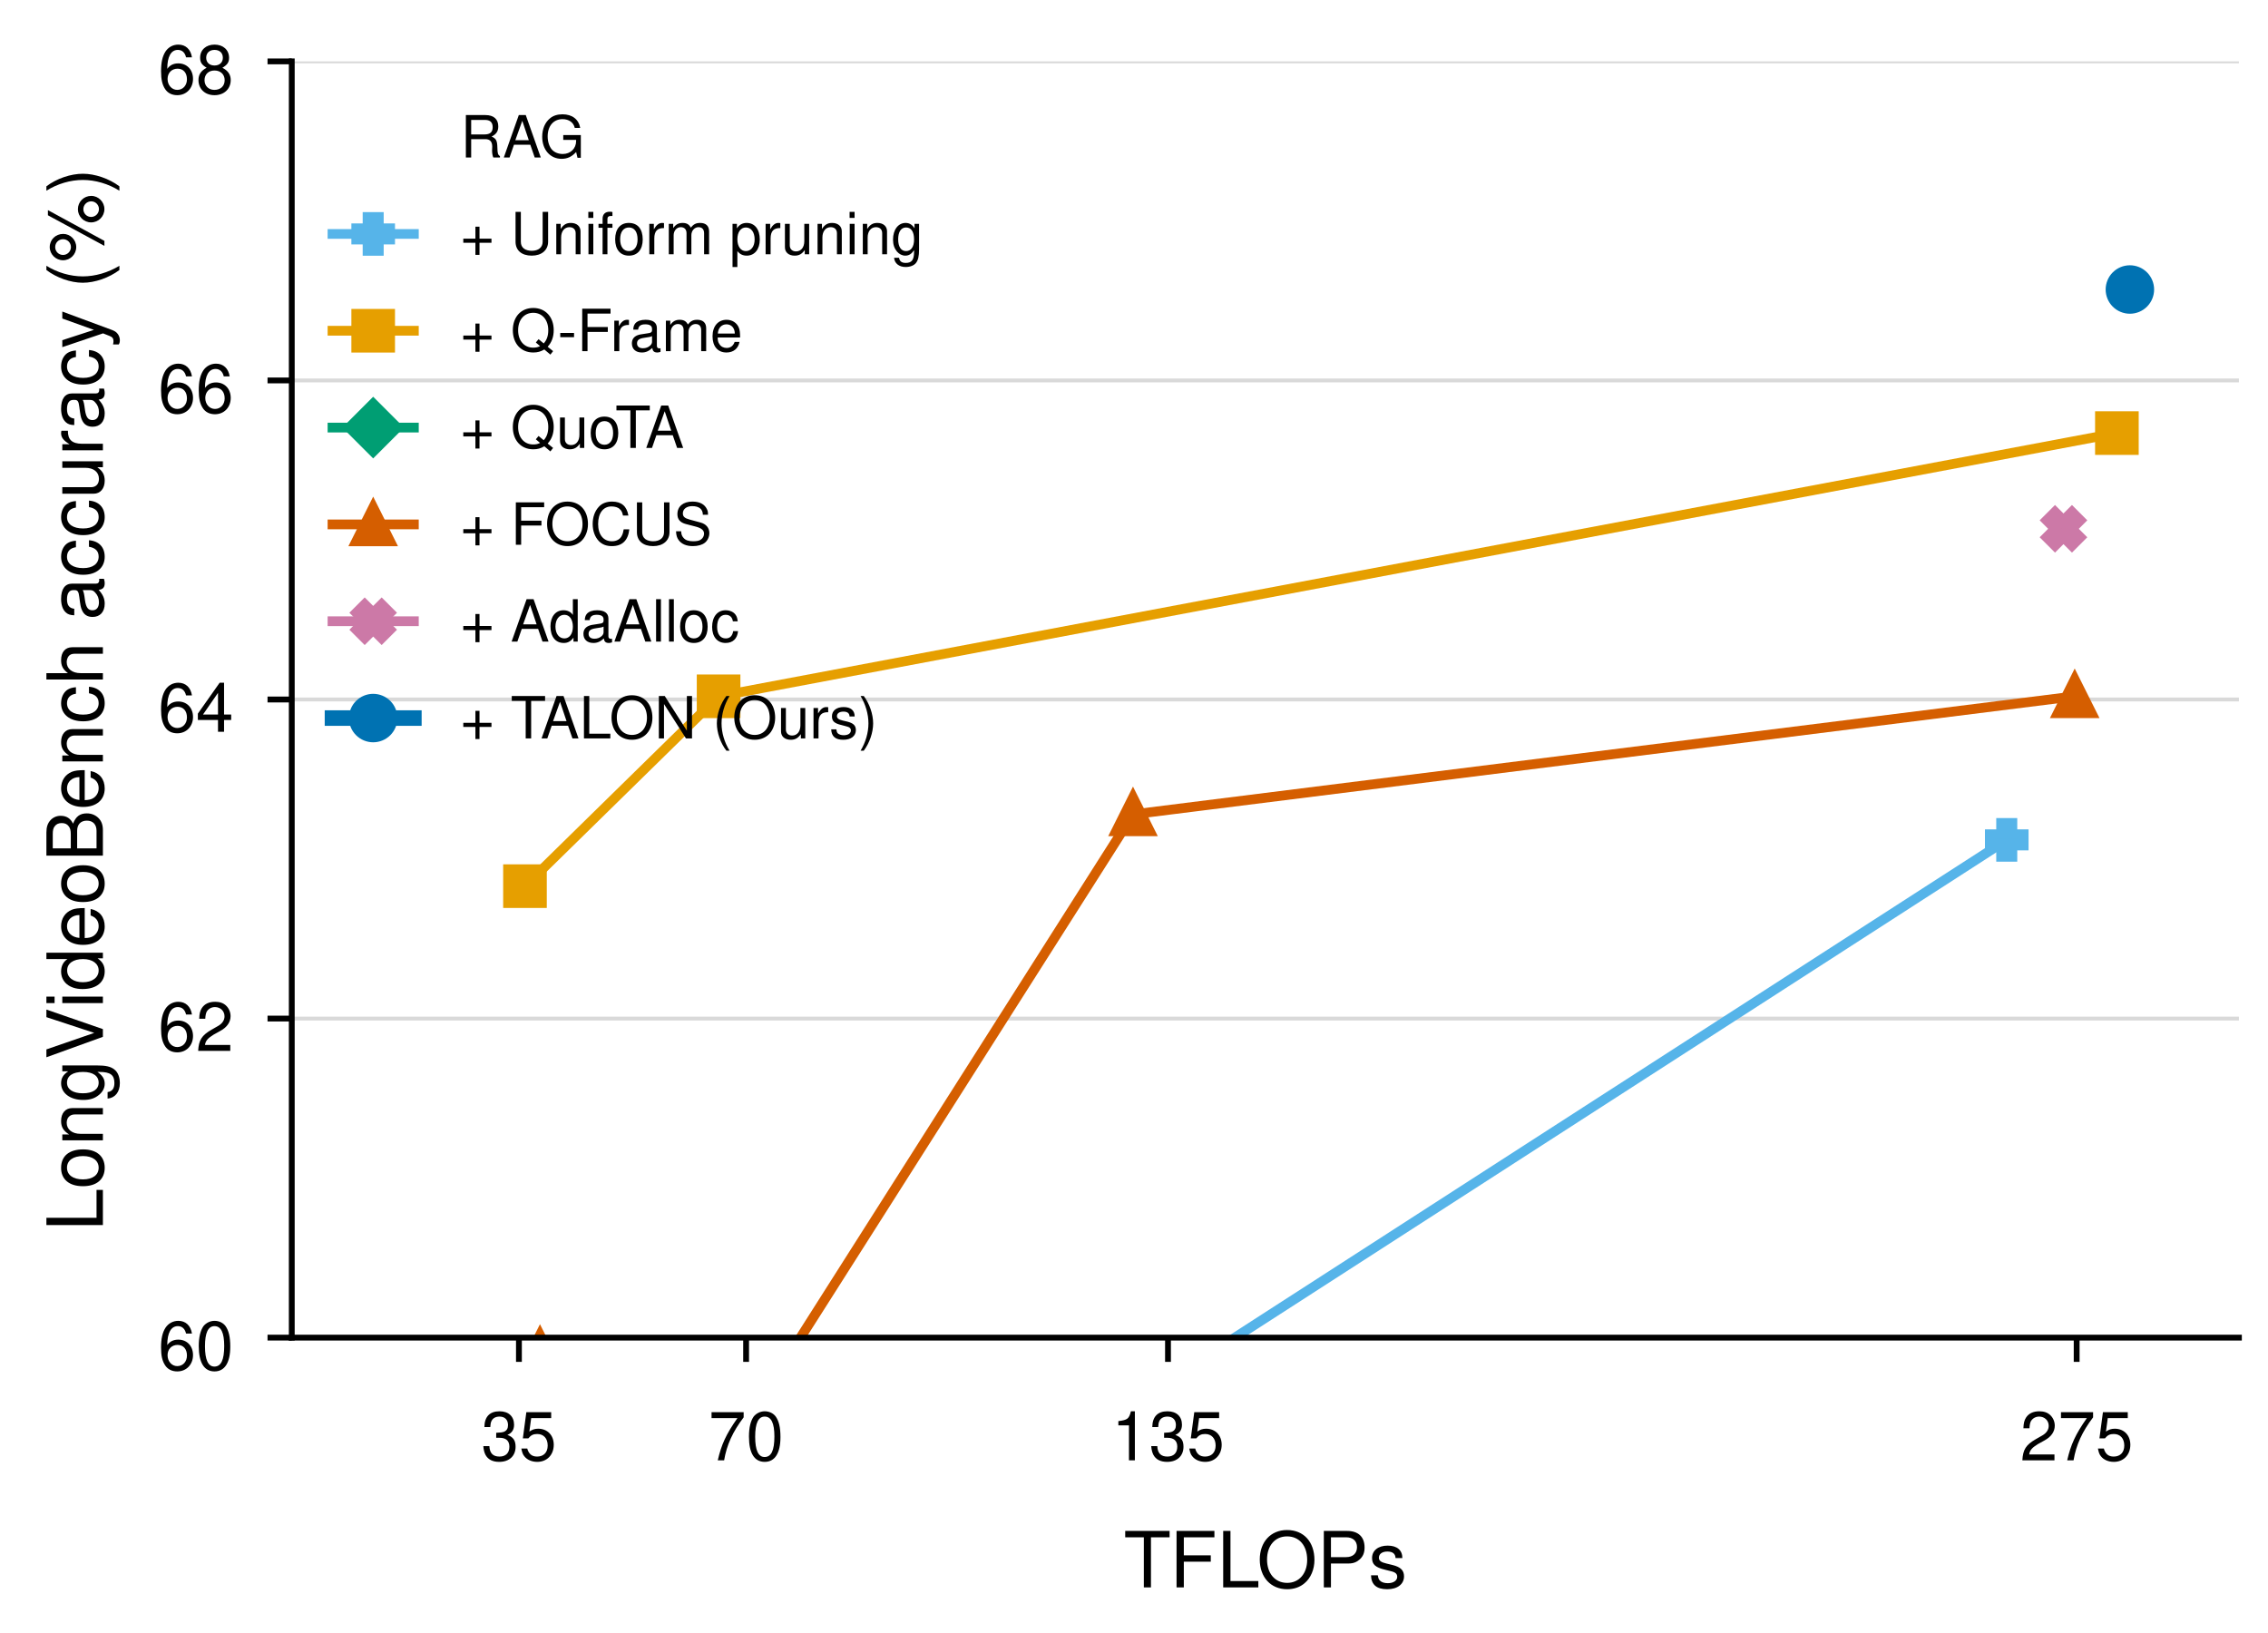
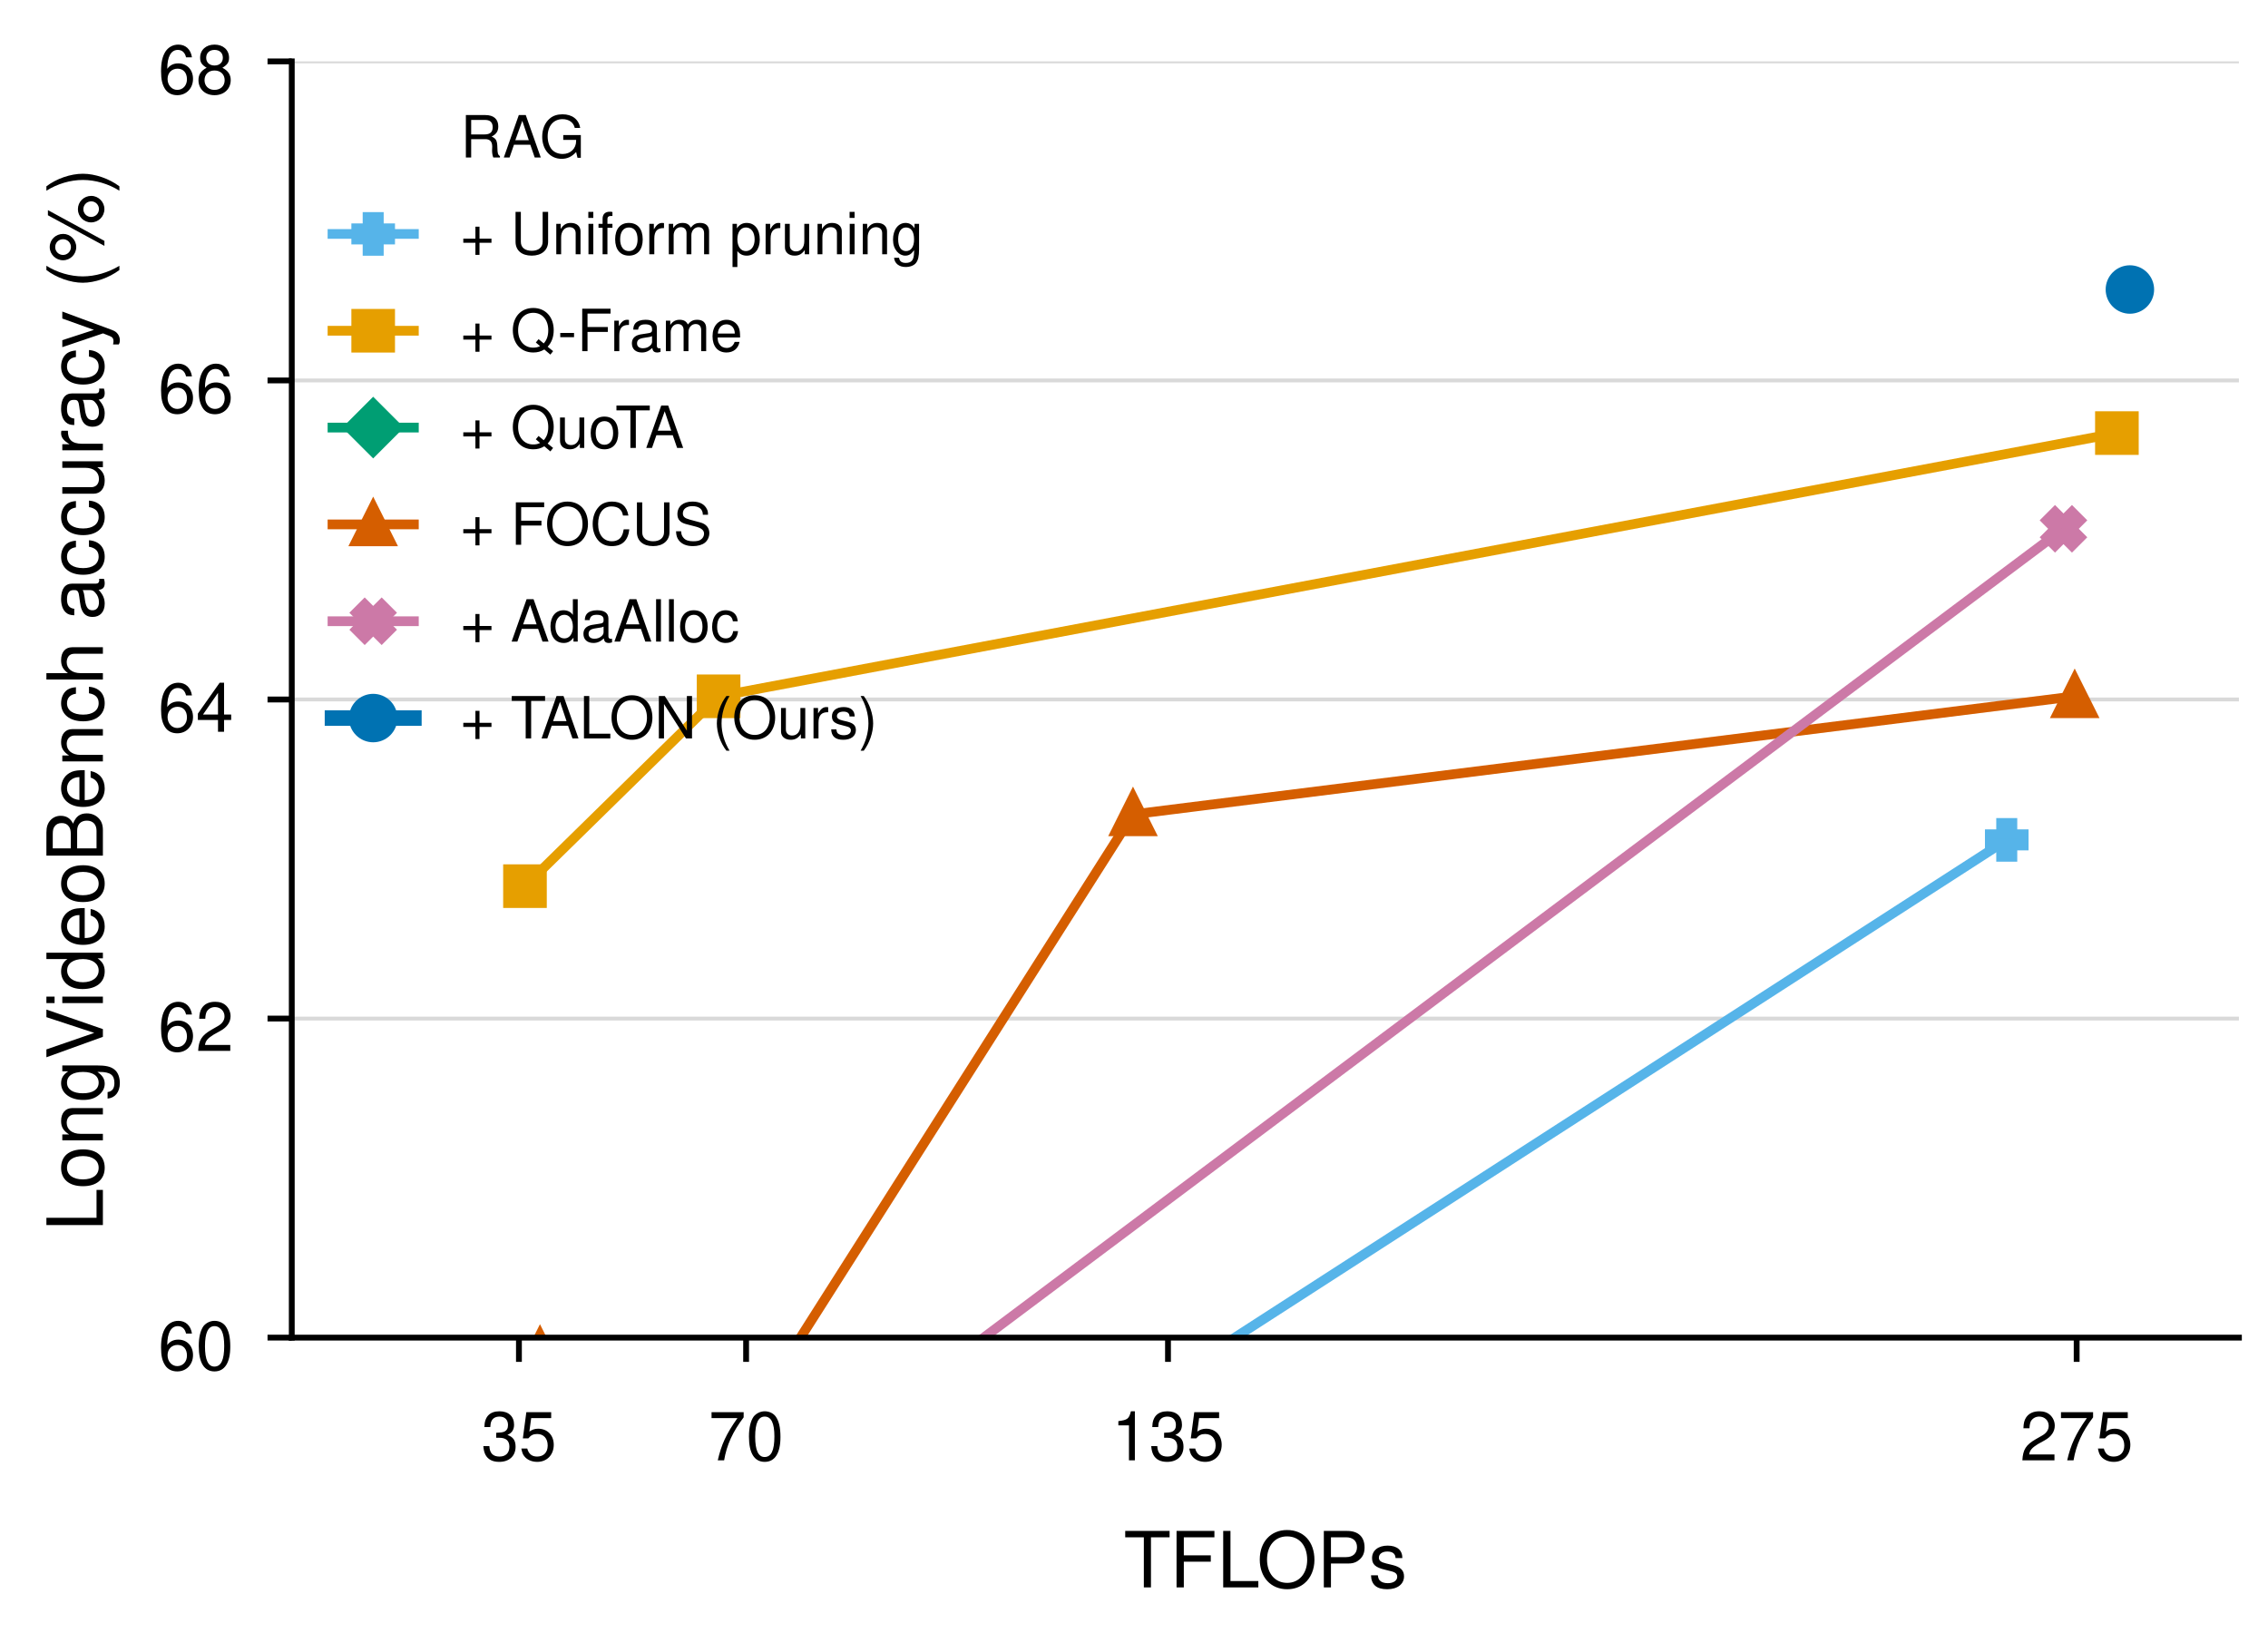
<svg xmlns="http://www.w3.org/2000/svg" xmlns:xlink="http://www.w3.org/1999/xlink" width="234pt" height="168.48pt" viewBox="0 0 234 168.48" version="1.1">
  <defs>
    <style type="text/css">*{stroke-linejoin: round; stroke-linecap: butt}</style>
  </defs>
  <g id="figure_1">
    <g id="patch_1">
      <path d="M 0 168.48  L 234 168.48  L 234 0  L 0 0  z " style="fill: #ffffff" />
    </g>
    <g id="axes_1">
      <g id="patch_2">
        <path d="M 30.103 138.005  L 231 138.005  L 231 6.332  L 30.103 6.332  z " style="fill: #ffffff" />
      </g>
      <g id="matplotlib.axis_1">
        <g id="xtick_1">
          <g id="line2d_1">
            <defs>
-               <path id="m1c6c69958e" d="M 0 0  L 0 2.5  " style="stroke: #000000; stroke-width: 0.6" />
+               <path id="m3c666b5dbd" d="M 0 0  L 0 2.5  " style="stroke: #000000; stroke-width: 0.6" />
            </defs>
            <g>
-               <use xlink:href="#m1c6c69958e" x="53.541" y="138.005" style="stroke: #000000; stroke-width: 0.6" />
+               <use xlink:href="#m3c666b5dbd" x="53.541" y="138.005" style="stroke: #000000; stroke-width: 0.6" />
            </g>
          </g>
          <g id="text_1">
            <text style="font-size: 7px; font-family: 'Helvetica Neue', 'Helvetica', 'Arial', 'TeX Gyre Heros', 'Nimbus Sans', 'Liberation Sans', 'DejaVu Sans', sans-serif; text-anchor: middle" x="53.541" y="150.669" transform="rotate(-0 53.54128 150.6688)">35</text>
          </g>
        </g>
        <g id="xtick_2">
          <g id="line2d_2">
            <g>
-               <use xlink:href="#m1c6c69958e" x="76.979" y="138.005" style="stroke: #000000; stroke-width: 0.6" />
+               <use xlink:href="#m3c666b5dbd" x="76.979" y="138.005" style="stroke: #000000; stroke-width: 0.6" />
            </g>
          </g>
          <g id="text_2">
            <text style="font-size: 7px; font-family: 'Helvetica Neue', 'Helvetica', 'Arial', 'TeX Gyre Heros', 'Nimbus Sans', 'Liberation Sans', 'DejaVu Sans', sans-serif; text-anchor: middle" x="76.979" y="150.669" transform="rotate(-0 76.97919 150.6688)">70</text>
          </g>
        </g>
        <g id="xtick_3">
          <g id="line2d_3">
            <g>
-               <use xlink:href="#m1c6c69958e" x="120.507" y="138.005" style="stroke: #000000; stroke-width: 0.6" />
+               <use xlink:href="#m3c666b5dbd" x="120.507" y="138.005" style="stroke: #000000; stroke-width: 0.6" />
            </g>
          </g>
          <g id="text_3">
            <text style="font-size: 7px; font-family: 'Helvetica Neue', 'Helvetica', 'Arial', 'TeX Gyre Heros', 'Nimbus Sans', 'Liberation Sans', 'DejaVu Sans', sans-serif; text-anchor: middle" x="120.507" y="150.669" transform="rotate(-0 120.5067 150.6688)">135</text>
          </g>
        </g>
        <g id="xtick_4">
          <g id="line2d_4">
            <g>
-               <use xlink:href="#m1c6c69958e" x="214.258" y="138.005" style="stroke: #000000; stroke-width: 0.6" />
+               <use xlink:href="#m3c666b5dbd" x="214.258" y="138.005" style="stroke: #000000; stroke-width: 0.6" />
            </g>
          </g>
          <g id="text_4">
            <text style="font-size: 7px; font-family: 'Helvetica Neue', 'Helvetica', 'Arial', 'TeX Gyre Heros', 'Nimbus Sans', 'Liberation Sans', 'DejaVu Sans', sans-serif; text-anchor: middle" x="214.258" y="150.669" transform="rotate(-0 214.2584 150.6688)">275</text>
          </g>
        </g>
        <g id="text_5">
          <text style="font-size: 8px; font-family: 'Helvetica Neue', 'Helvetica', 'Arial', 'TeX Gyre Heros', 'Nimbus Sans', 'Liberation Sans', 'DejaVu Sans', sans-serif; text-anchor: middle" x="130.552" y="163.776" transform="rotate(-0 130.5516 163.7758)">TFLOPs</text>
        </g>
      </g>
      <g id="matplotlib.axis_2">
        <g id="ytick_1">
          <g id="line2d_5">
-             <path d="M 30.103 138.005  L 231 138.005  " clip-path="url(#p1b543183e0)" style="fill: none; stroke: #d9d9d9; stroke-width: 0.4; stroke-linecap: square" />
+             <path d="M 30.103 138.005  L 231 138.005  " clip-path="url(#p33343d432c)" style="fill: none; stroke: #d9d9d9; stroke-width: 0.4; stroke-linecap: square" />
          </g>
          <g id="line2d_6">
            <defs>
-               <path id="ma76a0eacd6" d="M 0 0  L -2.5 0  " style="stroke: #000000; stroke-width: 0.6" />
+               <path id="m0d4e10170f" d="M 0 0  L -2.5 0  " style="stroke: #000000; stroke-width: 0.6" />
            </defs>
            <g>
-               <use xlink:href="#ma76a0eacd6" x="30.103" y="138.005" style="stroke: #000000; stroke-width: 0.6" />
+               <use xlink:href="#m0d4e10170f" x="30.103" y="138.005" style="stroke: #000000; stroke-width: 0.6" />
            </g>
          </g>
          <g id="text_6">
            <text style="font-size: 7px; font-family: 'Helvetica Neue', 'Helvetica', 'Arial', 'TeX Gyre Heros', 'Nimbus Sans', 'Liberation Sans', 'DejaVu Sans', sans-serif; text-anchor: end" x="24.103" y="141.337" transform="rotate(-0 24.10337 141.3368)">60</text>
          </g>
        </g>
        <g id="ytick_2">
          <g id="line2d_7">
-             <path d="M 30.103 105.087  L 231 105.087  " clip-path="url(#p1b543183e0)" style="fill: none; stroke: #d9d9d9; stroke-width: 0.4; stroke-linecap: square" />
+             <path d="M 30.103 105.087  L 231 105.087  " clip-path="url(#p33343d432c)" style="fill: none; stroke: #d9d9d9; stroke-width: 0.4; stroke-linecap: square" />
          </g>
          <g id="line2d_8">
            <g>
-               <use xlink:href="#ma76a0eacd6" x="30.103" y="105.087" style="stroke: #000000; stroke-width: 0.6" />
+               <use xlink:href="#m0d4e10170f" x="30.103" y="105.087" style="stroke: #000000; stroke-width: 0.6" />
            </g>
          </g>
          <g id="text_7">
            <text style="font-size: 7px; font-family: 'Helvetica Neue', 'Helvetica', 'Arial', 'TeX Gyre Heros', 'Nimbus Sans', 'Liberation Sans', 'DejaVu Sans', sans-serif; text-anchor: end" x="24.103" y="108.419" transform="rotate(-0 24.10337 108.4186)">62</text>
          </g>
        </g>
        <g id="ytick_3">
          <g id="line2d_9">
-             <path d="M 30.103 72.168  L 231 72.168  " clip-path="url(#p1b543183e0)" style="fill: none; stroke: #d9d9d9; stroke-width: 0.4; stroke-linecap: square" />
+             <path d="M 30.103 72.168  L 231 72.168  " clip-path="url(#p33343d432c)" style="fill: none; stroke: #d9d9d9; stroke-width: 0.4; stroke-linecap: square" />
          </g>
          <g id="line2d_10">
            <g>
-               <use xlink:href="#ma76a0eacd6" x="30.103" y="72.168" style="stroke: #000000; stroke-width: 0.6" />
+               <use xlink:href="#m0d4e10170f" x="30.103" y="72.168" style="stroke: #000000; stroke-width: 0.6" />
            </g>
          </g>
          <g id="text_8">
            <text style="font-size: 7px; font-family: 'Helvetica Neue', 'Helvetica', 'Arial', 'TeX Gyre Heros', 'Nimbus Sans', 'Liberation Sans', 'DejaVu Sans', sans-serif; text-anchor: end" x="24.103" y="75.501" transform="rotate(-0 24.10337 75.5005)">64</text>
          </g>
        </g>
        <g id="ytick_4">
          <g id="line2d_11">
-             <path d="M 30.103 39.25  L 231 39.25  " clip-path="url(#p1b543183e0)" style="fill: none; stroke: #d9d9d9; stroke-width: 0.4; stroke-linecap: square" />
+             <path d="M 30.103 39.25  L 231 39.25  " clip-path="url(#p33343d432c)" style="fill: none; stroke: #d9d9d9; stroke-width: 0.4; stroke-linecap: square" />
          </g>
          <g id="line2d_12">
            <g>
-               <use xlink:href="#ma76a0eacd6" x="30.103" y="39.25" style="stroke: #000000; stroke-width: 0.6" />
+               <use xlink:href="#m0d4e10170f" x="30.103" y="39.25" style="stroke: #000000; stroke-width: 0.6" />
            </g>
          </g>
          <g id="text_9">
            <text style="font-size: 7px; font-family: 'Helvetica Neue', 'Helvetica', 'Arial', 'TeX Gyre Heros', 'Nimbus Sans', 'Liberation Sans', 'DejaVu Sans', sans-serif; text-anchor: end" x="24.103" y="42.582" transform="rotate(-0 24.10337 42.58237)">66</text>
          </g>
        </g>
        <g id="ytick_5">
          <g id="line2d_13">
-             <path d="M 30.103 6.332  L 231 6.332  " clip-path="url(#p1b543183e0)" style="fill: none; stroke: #d9d9d9; stroke-width: 0.4; stroke-linecap: square" />
+             <path d="M 30.103 6.332  L 231 6.332  " clip-path="url(#p33343d432c)" style="fill: none; stroke: #d9d9d9; stroke-width: 0.4; stroke-linecap: square" />
          </g>
          <g id="line2d_14">
            <g>
-               <use xlink:href="#ma76a0eacd6" x="30.103" y="6.332" style="stroke: #000000; stroke-width: 0.6" />
+               <use xlink:href="#m0d4e10170f" x="30.103" y="6.332" style="stroke: #000000; stroke-width: 0.6" />
            </g>
          </g>
          <g id="text_10">
            <text style="font-size: 7px; font-family: 'Helvetica Neue', 'Helvetica', 'Arial', 'TeX Gyre Heros', 'Nimbus Sans', 'Liberation Sans', 'DejaVu Sans', sans-serif; text-anchor: end" x="24.103" y="9.664" transform="rotate(-0 24.10337 9.66424)">68</text>
          </g>
        </g>
        <g id="text_11">
          <text style="font-size: 8px; font-family: 'Helvetica Neue', 'Helvetica', 'Arial', 'TeX Gyre Heros', 'Nimbus Sans', 'Liberation Sans', 'DejaVu Sans', sans-serif; text-anchor: middle" x="10.616" y="72.168" transform="rotate(-90 10.61624 72.1685)">LongVideoBench accuracy (%)</text>
        </g>
      </g>
      <g id="line2d_15" />
      <g id="line2d_16">
-         <path d="M 78.581 169.48  L 207.046 86.652  " clip-path="url(#p1b543183e0)" style="fill: none; stroke: #56b4e9; stroke-linecap: square" />
-         <defs>
-           <path id="m4cb48a4581" d="M -0.583 1.75  L 0.583 1.75  L 0.583 0.583  L 1.75 0.583  L 1.75 -0.583  L 0.583 -0.583  L 0.583 -1.75  L -0.583 -1.75  L -0.583 -0.583  L -1.75 -0.583  L -1.75 0.583  L -0.583 0.583  z " style="stroke: #56b4e9; stroke-linejoin: miter" />
-         </defs>
-         <g clip-path="url(#p1b543183e0)">
-           <use xlink:href="#m4cb48a4581" x="46.731" y="190.015" style="fill: #56b4e9; stroke: #56b4e9; stroke-linejoin: miter" />
-           <use xlink:href="#m4cb48a4581" x="207.046" y="86.652" style="fill: #56b4e9; stroke: #56b4e9; stroke-linejoin: miter" />
+         <path d="M 78.581 169.48  L 207.046 86.652  " clip-path="url(#p33343d432c)" style="fill: none; stroke: #56b4e9; stroke-linecap: square" />
+         <defs>
+           <path id="mca6f437f96" d="M -0.583 1.75  L 0.583 1.75  L 0.583 0.583  L 1.75 0.583  L 1.75 -0.583  L 0.583 -0.583  L 0.583 -1.75  L -0.583 -1.75  L -0.583 -0.583  L -1.75 -0.583  L -1.75 0.583  L -0.583 0.583  z " style="stroke: #56b4e9; stroke-linejoin: miter" />
+         </defs>
+         <g clip-path="url(#p33343d432c)">
+           <use xlink:href="#mca6f437f96" x="46.731" y="190.015" style="fill: #56b4e9; stroke: #56b4e9; stroke-linejoin: miter" />
+           <use xlink:href="#mca6f437f96" x="207.046" y="86.652" style="fill: #56b4e9; stroke: #56b4e9; stroke-linejoin: miter" />
        </g>
      </g>
      <g id="line2d_17">
-         <path d="M 54.164 91.426  L 74.14 71.839  L 218.41 44.682  " clip-path="url(#p1b543183e0)" style="fill: none; stroke: #e69f00; stroke-linecap: square" />
-         <defs>
-           <path id="m51308910c9" d="M -1.75 1.75  L 1.75 1.75  L 1.75 -1.75  L -1.75 -1.75  z " style="stroke: #e69f00; stroke-linejoin: miter" />
-         </defs>
-         <g clip-path="url(#p1b543183e0)">
-           <use xlink:href="#m51308910c9" x="54.164" y="91.426" style="fill: #e69f00; stroke: #e69f00; stroke-linejoin: miter" />
-           <use xlink:href="#m51308910c9" x="74.14" y="71.839" style="fill: #e69f00; stroke: #e69f00; stroke-linejoin: miter" />
-           <use xlink:href="#m51308910c9" x="218.41" y="44.682" style="fill: #e69f00; stroke: #e69f00; stroke-linejoin: miter" />
+         <path d="M 54.164 91.426  L 74.14 71.839  L 218.41 44.682  " clip-path="url(#p33343d432c)" style="fill: none; stroke: #e69f00; stroke-linecap: square" />
+         <defs>
+           <path id="ma5d6084705" d="M -1.75 1.75  L 1.75 1.75  L 1.75 -1.75  L -1.75 -1.75  z " style="stroke: #e69f00; stroke-linejoin: miter" />
+         </defs>
+         <g clip-path="url(#p33343d432c)">
+           <use xlink:href="#ma5d6084705" x="54.164" y="91.426" style="fill: #e69f00; stroke: #e69f00; stroke-linejoin: miter" />
+           <use xlink:href="#ma5d6084705" x="74.14" y="71.839" style="fill: #e69f00; stroke: #e69f00; stroke-linejoin: miter" />
+           <use xlink:href="#ma5d6084705" x="218.41" y="44.682" style="fill: #e69f00; stroke: #e69f00; stroke-linejoin: miter" />
        </g>
      </g>
      <g id="line2d_18">
-         <path clip-path="url(#p1b543183e0)" style="fill: none; stroke: #009e73; stroke-linecap: square" />
-         <defs>
-           <path id="me94c33c2d5" d="M -0 2.475  L 2.475 0  L 0 -2.475  L -2.475 -0  z " style="stroke: #009e73; stroke-linejoin: miter" />
-         </defs>
-         <g clip-path="url(#p1b543183e0)">
-           <use xlink:href="#me94c33c2d5" x="1273.652" y="28.717" style="fill: #009e73; stroke: #009e73; stroke-linejoin: miter" />
+         <path clip-path="url(#p33343d432c)" style="fill: none; stroke: #009e73; stroke-linecap: square" />
+         <defs>
+           <path id="m94ebda129c" d="M -0 2.475  L 2.475 0  L 0 -2.475  L -2.475 -0  z " style="stroke: #009e73; stroke-linejoin: miter" />
+         </defs>
+         <g clip-path="url(#p33343d432c)">
+           <use xlink:href="#m94ebda129c" x="1273.652" y="28.717" style="fill: #009e73; stroke: #009e73; stroke-linejoin: miter" />
        </g>
      </g>
      <g id="line2d_19">
-         <path d="M 55.711 139.486  L 73.798 151.83  L 116.897 84.019  L 214.057 71.839  " clip-path="url(#p1b543183e0)" style="fill: none; stroke: #d55e00; stroke-linecap: square" />
-         <defs>
-           <path id="m1668475d80" d="M 0 -1.75  L -1.75 1.75  L 1.75 1.75  z " style="stroke: #d55e00; stroke-linejoin: miter" />
-         </defs>
-         <g clip-path="url(#p1b543183e0)">
-           <use xlink:href="#m1668475d80" x="55.711" y="139.486" style="fill: #d55e00; stroke: #d55e00; stroke-linejoin: miter" />
-           <use xlink:href="#m1668475d80" x="73.798" y="151.83" style="fill: #d55e00; stroke: #d55e00; stroke-linejoin: miter" />
-           <use xlink:href="#m1668475d80" x="116.897" y="84.019" style="fill: #d55e00; stroke: #d55e00; stroke-linejoin: miter" />
-           <use xlink:href="#m1668475d80" x="214.057" y="71.839" style="fill: #d55e00; stroke: #d55e00; stroke-linejoin: miter" />
+         <path d="M 55.711 139.486  L 73.798 151.83  L 116.897 84.019  L 214.057 71.839  " clip-path="url(#p33343d432c)" style="fill: none; stroke: #d55e00; stroke-linecap: square" />
+         <defs>
+           <path id="m497d350c73" d="M 0 -1.75  L -1.75 1.75  L 1.75 1.75  z " style="stroke: #d55e00; stroke-linejoin: miter" />
+         </defs>
+         <g clip-path="url(#p33343d432c)">
+           <use xlink:href="#m497d350c73" x="55.711" y="139.486" style="fill: #d55e00; stroke: #d55e00; stroke-linejoin: miter" />
+           <use xlink:href="#m497d350c73" x="73.798" y="151.83" style="fill: #d55e00; stroke: #d55e00; stroke-linejoin: miter" />
+           <use xlink:href="#m497d350c73" x="116.897" y="84.019" style="fill: #d55e00; stroke: #d55e00; stroke-linejoin: miter" />
+           <use xlink:href="#m497d350c73" x="214.057" y="71.839" style="fill: #d55e00; stroke: #d55e00; stroke-linejoin: miter" />
        </g>
      </g>
      <g id="line2d_20">
-         <path d="M 212.899 54.557  " clip-path="url(#p1b543183e0)" style="fill: none; stroke: #cc79a7; stroke-linecap: square" />
-         <defs>
-           <path id="mb2aa93f9b2" d="M -0.875 1.75  L 0 0.875  L 0.875 1.75  L 1.75 0.875  L 0.875 0  L 1.75 -0.875  L 0.875 -1.75  L 0 -0.875  L -0.875 -1.75  L -1.75 -0.875  L -0.875 0  L -1.75 0.875  z " style="stroke: #cc79a7; stroke-linejoin: miter" />
-         </defs>
-         <g clip-path="url(#p1b543183e0)">
-           <use xlink:href="#mb2aa93f9b2" x="212.899" y="54.557" style="fill: #cc79a7; stroke: #cc79a7; stroke-linejoin: miter" />
+         <path d="M 76.443 156.768  L 212.899 54.557  " clip-path="url(#p33343d432c)" style="fill: none; stroke: #cc79a7; stroke-linecap: square" />
+         <defs>
+           <path id="m580823f6d0" d="M -0.875 1.75  L 0 0.875  L 0.875 1.75  L 1.75 0.875  L 0.875 0  L 1.75 -0.875  L 0.875 -1.75  L 0 -0.875  L -0.875 -1.75  L -1.75 -0.875  L -0.875 0  L -1.75 0.875  z " style="stroke: #cc79a7; stroke-linejoin: miter" />
+         </defs>
+         <g clip-path="url(#p33343d432c)">
+           <use xlink:href="#m580823f6d0" x="76.443" y="156.768" style="fill: #cc79a7; stroke: #cc79a7; stroke-linejoin: miter" />
+           <use xlink:href="#m580823f6d0" x="212.899" y="54.557" style="fill: #cc79a7; stroke: #cc79a7; stroke-linejoin: miter" />
        </g>
      </g>
      <g id="patch_3">
        <path d="M 30.103 138.005  L 30.103 6.332  " style="fill: none; stroke: #000000; stroke-width: 0.6; stroke-linejoin: miter; stroke-linecap: square" />
      </g>
      <g id="patch_4">
        <path d="M 30.103 138.005  L 231 138.005  " style="fill: none; stroke: #000000; stroke-width: 0.6; stroke-linejoin: miter; stroke-linecap: square" />
      </g>
      <g id="line2d_21">
-         <path d="M 219.75 29.869  " clip-path="url(#p1b543183e0)" style="fill: none; stroke: #0072b2; stroke-width: 1.6; stroke-linecap: square" />
-         <defs>
-           <path id="m47057a3260" d="M 0 2  C 0.53 2 1.039 1.789 1.414 1.414  C 1.789 1.039 2 0.53 2 0  C 2 -0.53 1.789 -1.039 1.414 -1.414  C 1.039 -1.789 0.53 -2 0 -2  C -0.53 -2 -1.039 -1.789 -1.414 -1.414  C -1.789 -1.039 -2 -0.53 -2 0  C -2 0.53 -1.789 1.039 -1.414 1.414  C -1.039 1.789 -0.53 2 0 2  z " style="stroke: #0072b2" />
-         </defs>
-         <g clip-path="url(#p1b543183e0)">
-           <use xlink:href="#m47057a3260" x="219.75" y="29.869" style="fill: #0072b2; stroke: #0072b2" />
+         <path d="M 219.75 29.869  " clip-path="url(#p33343d432c)" style="fill: none; stroke: #0072b2; stroke-width: 1.6; stroke-linecap: square" />
+         <defs>
+           <path id="m2434c44379" d="M 0 2  C 0.53 2 1.039 1.789 1.414 1.414  C 1.789 1.039 2 0.53 2 0  C 2 -0.53 1.789 -1.039 1.414 -1.414  C 1.039 -1.789 0.53 -2 0 -2  C -0.53 -2 -1.039 -1.789 -1.414 -1.414  C -1.789 -1.039 -2 -0.53 -2 0  C -2 0.53 -1.789 1.039 -1.414 1.414  C -1.039 1.789 -0.53 2 0 2  z " style="stroke: #0072b2" />
+         </defs>
+         <g clip-path="url(#p33343d432c)">
+           <use xlink:href="#m2434c44379" x="219.75" y="29.869" style="fill: #0072b2; stroke: #0072b2" />
        </g>
      </g>
      <g id="legend_1">
        <g id="line2d_22" />
        <g id="text_12">
          <text style="font-size: 6px; font-family: 'Helvetica Neue', 'Helvetica', 'Arial', 'TeX Gyre Heros', 'Nimbus Sans', 'Liberation Sans', 'DejaVu Sans', sans-serif; text-anchor: start" x="47.503" y="16.244" transform="rotate(-0 47.50337 16.24424)">RAG</text>
        </g>
        <g id="line2d_23">
          <path d="M 34.303 24.134  L 38.503 24.134  L 42.703 24.134  " style="fill: none; stroke: #56b4e9; stroke-linecap: square" />
          <g>
-             <use xlink:href="#m4cb48a4581" x="38.503" y="24.134" style="fill: #56b4e9; stroke: #56b4e9; stroke-linejoin: miter" />
+             <use xlink:href="#mca6f437f96" x="38.503" y="24.134" style="fill: #56b4e9; stroke: #56b4e9; stroke-linejoin: miter" />
          </g>
        </g>
        <g id="text_13">
          <text style="font-size: 6px; font-family: 'Helvetica Neue', 'Helvetica', 'Arial', 'TeX Gyre Heros', 'Nimbus Sans', 'Liberation Sans', 'DejaVu Sans', sans-serif; text-anchor: start" x="47.503" y="26.234" transform="rotate(-0 47.50337 26.23424)">+ Uniform pruning</text>
        </g>
        <g id="line2d_24">
          <path d="M 34.303 34.124  L 38.503 34.124  L 42.703 34.124  " style="fill: none; stroke: #e69f00; stroke-linecap: square" />
          <g>
-             <use xlink:href="#m51308910c9" x="38.503" y="34.124" style="fill: #e69f00; stroke: #e69f00; stroke-linejoin: miter" />
+             <use xlink:href="#ma5d6084705" x="38.503" y="34.124" style="fill: #e69f00; stroke: #e69f00; stroke-linejoin: miter" />
          </g>
        </g>
        <g id="text_14">
          <text style="font-size: 6px; font-family: 'Helvetica Neue', 'Helvetica', 'Arial', 'TeX Gyre Heros', 'Nimbus Sans', 'Liberation Sans', 'DejaVu Sans', sans-serif; text-anchor: start" x="47.503" y="36.224" transform="rotate(-0 47.50337 36.22424)">+ Q-Frame</text>
        </g>
        <g id="line2d_25">
          <path d="M 34.303 44.114  L 38.503 44.114  L 42.703 44.114  " style="fill: none; stroke: #009e73; stroke-linecap: square" />
          <g>
-             <use xlink:href="#me94c33c2d5" x="38.503" y="44.114" style="fill: #009e73; stroke: #009e73; stroke-linejoin: miter" />
+             <use xlink:href="#m94ebda129c" x="38.503" y="44.114" style="fill: #009e73; stroke: #009e73; stroke-linejoin: miter" />
          </g>
        </g>
        <g id="text_15">
          <text style="font-size: 6px; font-family: 'Helvetica Neue', 'Helvetica', 'Arial', 'TeX Gyre Heros', 'Nimbus Sans', 'Liberation Sans', 'DejaVu Sans', sans-serif; text-anchor: start" x="47.503" y="46.214" transform="rotate(-0 47.50337 46.21424)">+ QuoTA</text>
        </g>
        <g id="line2d_26">
          <path d="M 34.303 54.104  L 38.503 54.104  L 42.703 54.104  " style="fill: none; stroke: #d55e00; stroke-linecap: square" />
          <g>
-             <use xlink:href="#m1668475d80" x="38.503" y="54.104" style="fill: #d55e00; stroke: #d55e00; stroke-linejoin: miter" />
+             <use xlink:href="#m497d350c73" x="38.503" y="54.104" style="fill: #d55e00; stroke: #d55e00; stroke-linejoin: miter" />
          </g>
        </g>
        <g id="text_16">
          <text style="font-size: 6px; font-family: 'Helvetica Neue', 'Helvetica', 'Arial', 'TeX Gyre Heros', 'Nimbus Sans', 'Liberation Sans', 'DejaVu Sans', sans-serif; text-anchor: start" x="47.503" y="56.204" transform="rotate(-0 47.50337 56.20424)">+ FOCUS</text>
        </g>
        <g id="line2d_27">
          <path d="M 34.303 64.094  L 38.503 64.094  L 42.703 64.094  " style="fill: none; stroke: #cc79a7; stroke-linecap: square" />
          <g>
-             <use xlink:href="#mb2aa93f9b2" x="38.503" y="64.094" style="fill: #cc79a7; stroke: #cc79a7; stroke-linejoin: miter" />
+             <use xlink:href="#m580823f6d0" x="38.503" y="64.094" style="fill: #cc79a7; stroke: #cc79a7; stroke-linejoin: miter" />
          </g>
        </g>
        <g id="text_17">
          <text style="font-size: 6px; font-family: 'Helvetica Neue', 'Helvetica', 'Arial', 'TeX Gyre Heros', 'Nimbus Sans', 'Liberation Sans', 'DejaVu Sans', sans-serif; text-anchor: start" x="47.503" y="66.194" transform="rotate(-0 47.50337 66.19424)">+ AdaAlloc</text>
        </g>
        <g id="line2d_28">
          <path d="M 34.303 74.084  L 38.503 74.084  L 42.703 74.084  " style="fill: none; stroke: #0072b2; stroke-width: 1.6; stroke-linecap: square" />
          <g>
-             <use xlink:href="#m47057a3260" x="38.503" y="74.084" style="fill: #0072b2; stroke: #0072b2" />
+             <use xlink:href="#m2434c44379" x="38.503" y="74.084" style="fill: #0072b2; stroke: #0072b2" />
          </g>
        </g>
        <g id="text_18">
          <text style="font-size: 6px; font-family: 'Helvetica Neue', 'Helvetica', 'Arial', 'TeX Gyre Heros', 'Nimbus Sans', 'Liberation Sans', 'DejaVu Sans', sans-serif; text-anchor: start" x="47.503" y="76.184" transform="rotate(-0 47.50337 76.18424)">+ TALON (Ours)</text>
        </g>
      </g>
    </g>
  </g>
  <defs>
-     <clipPath id="p1b543183e0">
+     <clipPath id="p33343d432c">
      <rect x="30.103" y="6.332" width="200.896" height="131.673" />
    </clipPath>
  </defs>
</svg>
